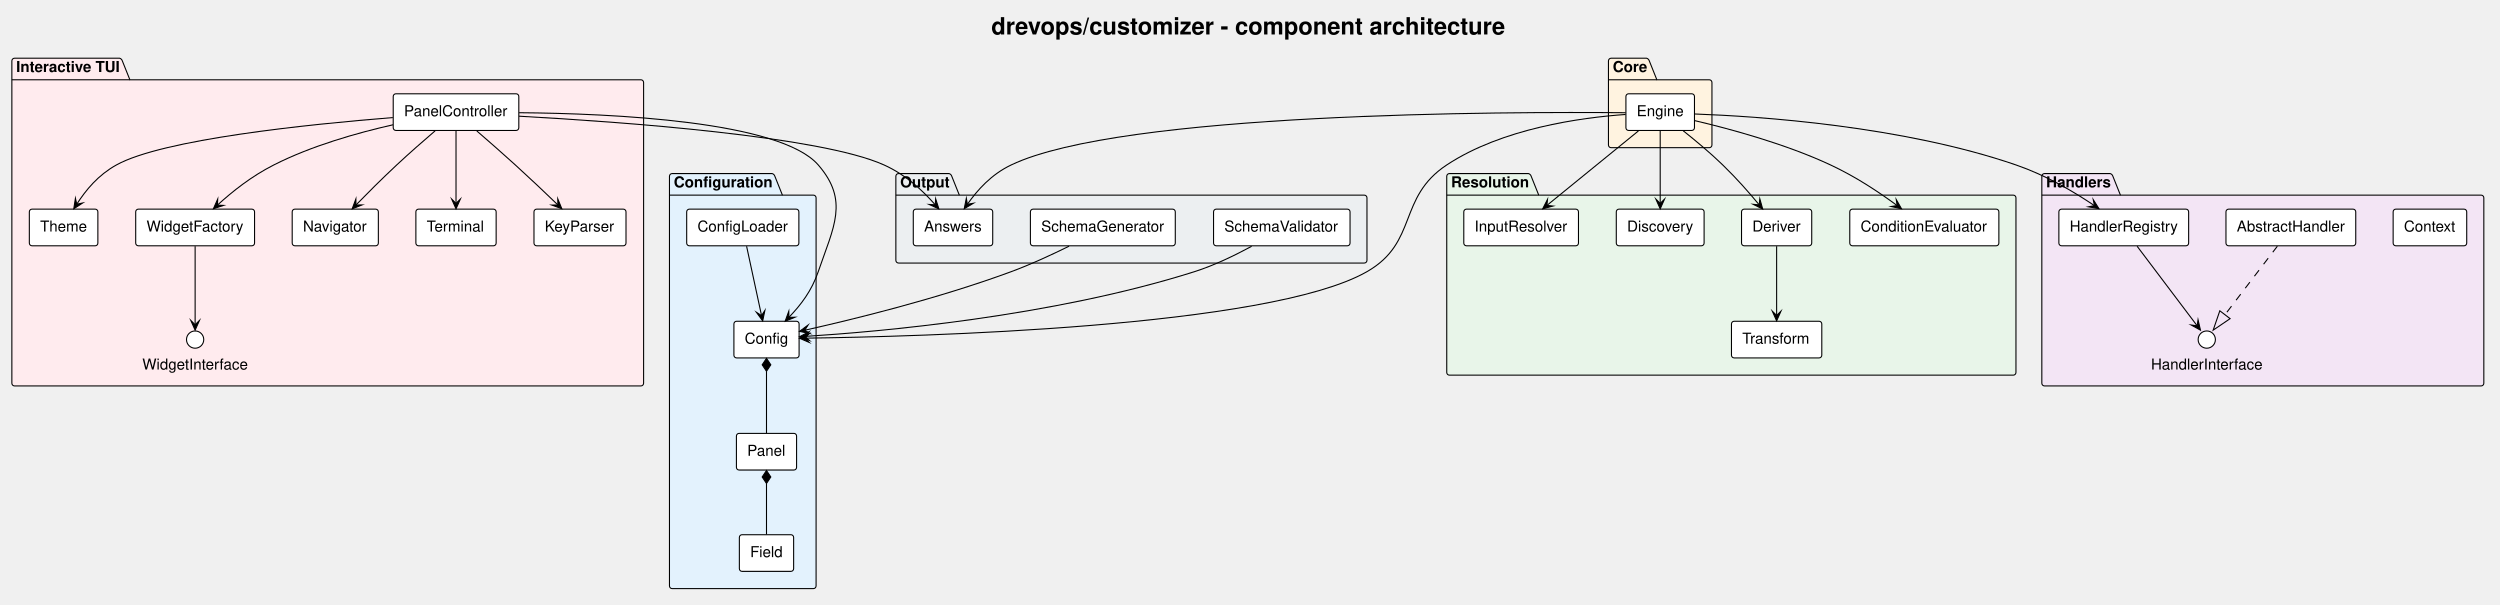
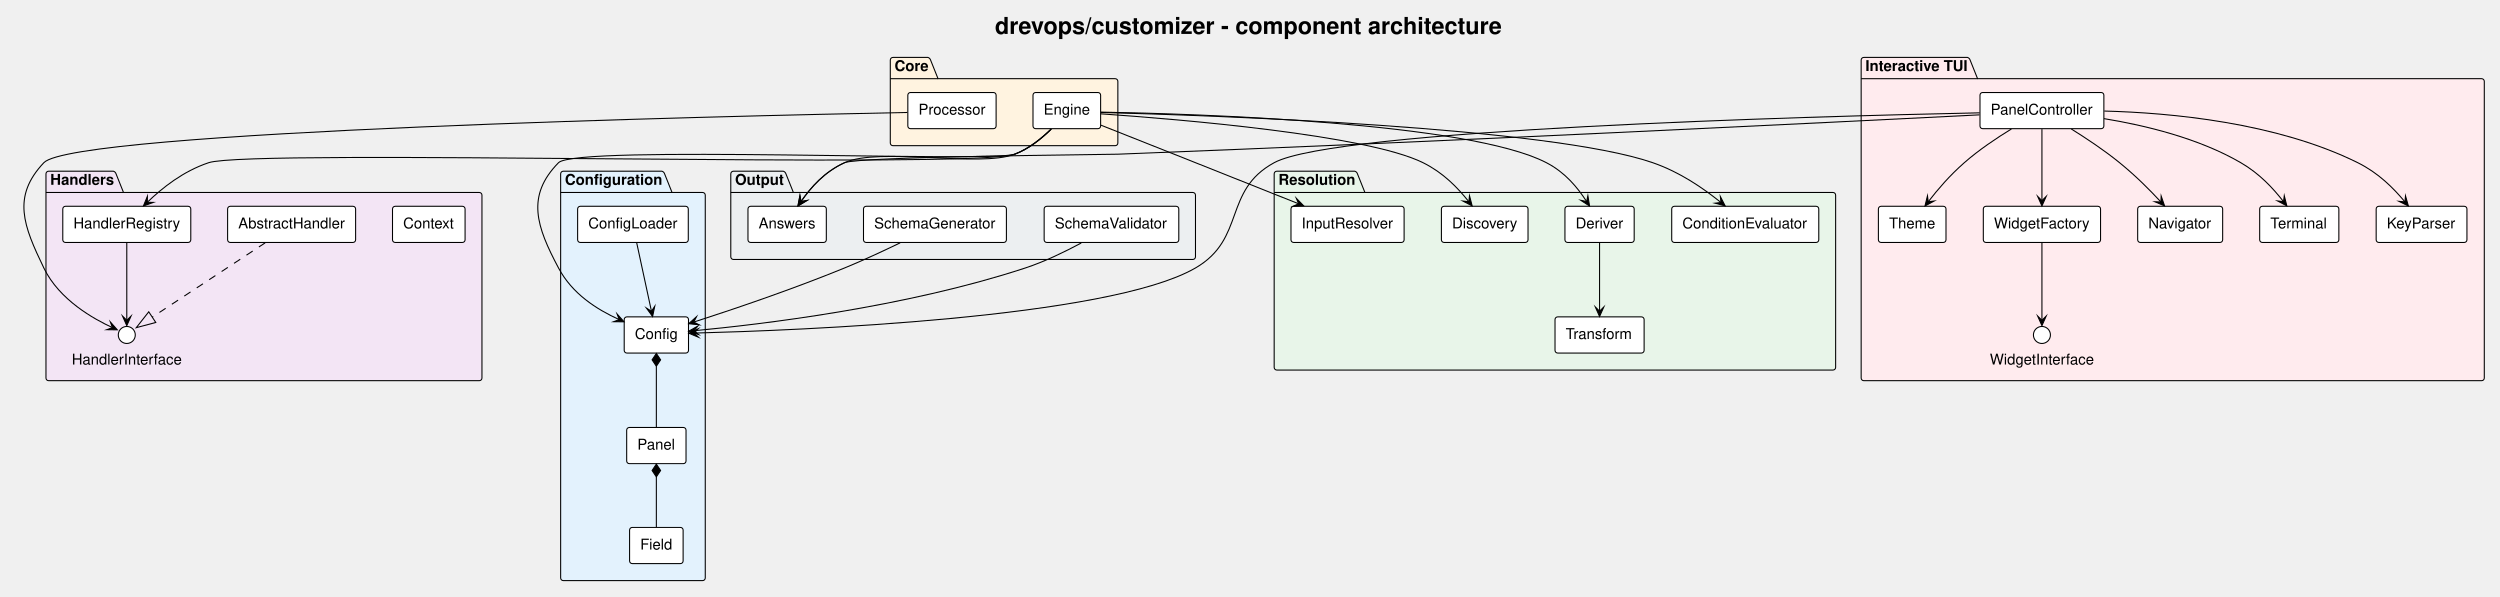
- <svg xmlns="http://www.w3.org/2000/svg" contentStyleType="text/css" data-diagram-type="DESCRIPTION" height="561px" preserveAspectRatio="none" style="width:2319px;height:561px;background:#FFFFFF;" version="1.1" viewBox="0 0 2319 561" width="2319px" zoomAndPan="magnify">
+ <svg xmlns="http://www.w3.org/2000/svg" contentStyleType="text/css" data-diagram-type="DESCRIPTION" height="561px" preserveAspectRatio="none" style="width:2351px;height:561px;background:#FFFFFF;" version="1.1" viewBox="0 0 2351 561" width="2351px" zoomAndPan="magnify">
  <defs />
  <g>
    <g class="title" data-source-line="9">
-       <text fill="#000000" font-family="Helvetica" font-size="22" font-weight="700" lengthAdjust="spacing" textLength="477.995" x="919.502" y="31.94">drevops/customizer - component architecture</text>
+       <text fill="#000000" font-family="Helvetica" font-size="22" font-weight="700" lengthAdjust="spacing" textLength="477.995" x="935.617" y="31.94">drevops/customizer - component architecture</text>
    </g>
    <g class="cluster" data-qualified-name="Configuration" data-source-line="11" id="ent0001">
-       <path d="M623.5,161 L716.259,161 A3.75,3.75 0 0 1 718.759,163.5 L725.759,181 L754.5,181 A2.5,2.5 0 0 1 757,183.5 L757,543.5 A2.5,2.5 0 0 1 754.5,546 L623.5,546 A2.5,2.5 0 0 1 621,543.5 L621,163.5 A2.5,2.5 0 0 1 623.5,161" fill="#E3F2FD" style="stroke:#000000;stroke-width:1;" />
-       <line style="stroke:#000000;stroke-width:1;" x1="621" x2="725.759" y1="181" y2="181" />
-       <text fill="#000000" font-family="Helvetica" font-size="14" font-weight="700" lengthAdjust="spacing" textLength="91.759" x="625" y="173.78">Configuration</text>
+       <path d="M529.73,161 L622.489,161 A3.75,3.75 0 0 1 624.989,163.5 L631.989,181 L660.73,181 A2.5,2.5 0 0 1 663.23,183.5 L663.23,543.5 A2.5,2.5 0 0 1 660.73,546 L529.73,546 A2.5,2.5 0 0 1 527.23,543.5 L527.23,163.5 A2.5,2.5 0 0 1 529.73,161" fill="#E3F2FD" style="stroke:#000000;stroke-width:1;" />
+       <line style="stroke:#000000;stroke-width:1;" x1="527.23" x2="631.989" y1="181" y2="181" />
+       <text fill="#000000" font-family="Helvetica" font-size="14" font-weight="700" lengthAdjust="spacing" textLength="91.759" x="531.23" y="173.78">Configuration</text>
    </g>
    <g class="cluster" data-qualified-name="Core" data-source-line="18" id="ent0006">
-       <path d="M1494.5,54 L1527.397,54 A3.75,3.75 0 0 1 1529.897,56.5 L1536.897,74 L1585.5,74 A2.5,2.5 0 0 1 1588,76.5 L1588,134.5 A2.5,2.5 0 0 1 1585.5,137 L1494.5,137 A2.5,2.5 0 0 1 1492,134.5 L1492,56.5 A2.5,2.5 0 0 1 1494.5,54" fill="#FFF3E0" style="stroke:#000000;stroke-width:1;" />
-       <line style="stroke:#000000;stroke-width:1;" x1="1492" x2="1536.897" y1="74" y2="74" />
-       <text fill="#000000" font-family="Helvetica" font-size="14" font-weight="700" lengthAdjust="spacing" textLength="31.896" x="1496" y="66.78">Core</text>
-     </g>
-     <g class="cluster" data-qualified-name="Resolution" data-source-line="22" id="ent0008">
-       <path d="M1344.5,161 L1417.831,161 A3.75,3.75 0 0 1 1420.331,163.5 L1427.331,181 L1867.5,181 A2.5,2.5 0 0 1 1870,183.5 L1870,345.5 A2.5,2.5 0 0 1 1867.5,348 L1344.5,348 A2.5,2.5 0 0 1 1342,345.5 L1342,163.5 A2.5,2.5 0 0 1 1344.5,161" fill="#E8F5E9" style="stroke:#000000;stroke-width:1;" />
-       <line style="stroke:#000000;stroke-width:1;" x1="1342" x2="1427.331" y1="181" y2="181" />
-       <text fill="#000000" font-family="Helvetica" font-size="14" font-weight="700" lengthAdjust="spacing" textLength="72.331" x="1346" y="173.78">Resolution</text>
-     </g>
-     <g class="cluster" data-qualified-name="Handlers" data-source-line="30" id="ent0014">
-       <path d="M1896.5,161 L1957.41,161 A3.75,3.75 0 0 1 1959.91,163.5 L1966.91,181 L2301.5,181 A2.5,2.5 0 0 1 2304,183.5 L2304,355.5 A2.5,2.5 0 0 1 2301.5,358 L1896.5,358 A2.5,2.5 0 0 1 1894,355.5 L1894,163.5 A2.5,2.5 0 0 1 1896.5,161" fill="#F3E5F5" style="stroke:#000000;stroke-width:1;" />
-       <line style="stroke:#000000;stroke-width:1;" x1="1894" x2="1966.91" y1="181" y2="181" />
-       <text fill="#000000" font-family="Helvetica" font-size="14" font-weight="700" lengthAdjust="spacing" textLength="59.91" x="1898" y="173.78">Handlers</text>
-     </g>
-     <g class="cluster" data-qualified-name="Output" data-source-line="37" id="ent0019">
-       <path d="M833.5,161 L880.369,161 A3.75,3.75 0 0 1 882.869,163.5 L889.869,181 L1265.5,181 A2.5,2.5 0 0 1 1268,183.5 L1268,241.5 A2.5,2.5 0 0 1 1265.5,244 L833.5,244 A2.5,2.5 0 0 1 831,241.5 L831,163.5 A2.5,2.5 0 0 1 833.5,161" fill="#ECEFF1" style="stroke:#000000;stroke-width:1;" />
-       <line style="stroke:#000000;stroke-width:1;" x1="831" x2="889.869" y1="181" y2="181" />
-       <text fill="#000000" font-family="Helvetica" font-size="14" font-weight="700" lengthAdjust="spacing" textLength="45.869" x="835" y="173.78">Output</text>
-     </g>
-     <g class="cluster" data-qualified-name="Interactive TUI" data-source-line="43" id="ent0023">
-       <path d="M13.5,54 L110.976,54 A3.75,3.75 0 0 1 113.476,56.5 L120.476,74 L594.5,74 A2.5,2.5 0 0 1 597,76.5 L597,355.5 A2.5,2.5 0 0 1 594.5,358 L13.5,358 A2.5,2.5 0 0 1 11,355.5 L11,56.5 A2.5,2.5 0 0 1 13.5,54" fill="#FFEBEE" style="stroke:#000000;stroke-width:1;" />
-       <line style="stroke:#000000;stroke-width:1;" x1="11" x2="120.476" y1="74" y2="74" />
-       <text fill="#000000" font-family="Helvetica" font-size="14" font-weight="700" lengthAdjust="spacing" textLength="96.476" x="15" y="66.78">Interactive TUI</text>
+       <path d="M839.73,54 L872.626,54 A3.75,3.75 0 0 1 875.126,56.5 L882.126,74 L1048.73,74 A2.5,2.5 0 0 1 1051.23,76.5 L1051.23,134.5 A2.5,2.5 0 0 1 1048.73,137 L839.73,137 A2.5,2.5 0 0 1 837.23,134.5 L837.23,56.5 A2.5,2.5 0 0 1 839.73,54" fill="#FFF3E0" style="stroke:#000000;stroke-width:1;" />
+       <line style="stroke:#000000;stroke-width:1;" x1="837.23" x2="882.126" y1="74" y2="74" />
+       <text fill="#000000" font-family="Helvetica" font-size="14" font-weight="700" lengthAdjust="spacing" textLength="31.896" x="841.23" y="66.78">Core</text>
+     </g>
+     <g class="cluster" data-qualified-name="Resolution" data-source-line="23" id="ent0009">
+       <path d="M1200.73,161 L1274.061,161 A3.75,3.75 0 0 1 1276.561,163.5 L1283.561,181 L1723.73,181 A2.5,2.5 0 0 1 1726.23,183.5 L1726.23,345.5 A2.5,2.5 0 0 1 1723.73,348 L1200.73,348 A2.5,2.5 0 0 1 1198.23,345.5 L1198.23,163.5 A2.5,2.5 0 0 1 1200.73,161" fill="#E8F5E9" style="stroke:#000000;stroke-width:1;" />
+       <line style="stroke:#000000;stroke-width:1;" x1="1198.23" x2="1283.561" y1="181" y2="181" />
+       <text fill="#000000" font-family="Helvetica" font-size="14" font-weight="700" lengthAdjust="spacing" textLength="72.331" x="1202.23" y="173.78">Resolution</text>
+     </g>
+     <g class="cluster" data-qualified-name="Handlers" data-source-line="31" id="ent0015">
+       <path d="M45.73,161 L106.64,161 A3.75,3.75 0 0 1 109.14,163.5 L116.14,181 L450.73,181 A2.5,2.5 0 0 1 453.23,183.5 L453.23,355.5 A2.5,2.5 0 0 1 450.73,358 L45.73,358 A2.5,2.5 0 0 1 43.23,355.5 L43.23,163.5 A2.5,2.5 0 0 1 45.73,161" fill="#F3E5F5" style="stroke:#000000;stroke-width:1;" />
+       <line style="stroke:#000000;stroke-width:1;" x1="43.23" x2="116.14" y1="181" y2="181" />
+       <text fill="#000000" font-family="Helvetica" font-size="14" font-weight="700" lengthAdjust="spacing" textLength="59.91" x="47.23" y="173.78">Handlers</text>
+     </g>
+     <g class="cluster" data-qualified-name="Output" data-source-line="38" id="ent0020">
+       <path d="M689.73,161 L736.599,161 A3.75,3.75 0 0 1 739.099,163.5 L746.099,181 L1121.73,181 A2.5,2.5 0 0 1 1124.23,183.5 L1124.23,241.5 A2.5,2.5 0 0 1 1121.73,244 L689.73,244 A2.5,2.5 0 0 1 687.23,241.5 L687.23,163.5 A2.5,2.5 0 0 1 689.73,161" fill="#ECEFF1" style="stroke:#000000;stroke-width:1;" />
+       <line style="stroke:#000000;stroke-width:1;" x1="687.23" x2="746.099" y1="181" y2="181" />
+       <text fill="#000000" font-family="Helvetica" font-size="14" font-weight="700" lengthAdjust="spacing" textLength="45.869" x="691.23" y="173.78">Output</text>
+     </g>
+     <g class="cluster" data-qualified-name="Interactive TUI" data-source-line="44" id="ent0024">
+       <path d="M1752.73,54 L1850.206,54 A3.75,3.75 0 0 1 1852.706,56.5 L1859.706,74 L2333.73,74 A2.5,2.5 0 0 1 2336.23,76.5 L2336.23,355.5 A2.5,2.5 0 0 1 2333.73,358 L1752.73,358 A2.5,2.5 0 0 1 1750.23,355.5 L1750.23,56.5 A2.5,2.5 0 0 1 1752.73,54" fill="#FFEBEE" style="stroke:#000000;stroke-width:1;" />
+       <line style="stroke:#000000;stroke-width:1;" x1="1750.23" x2="1859.706" y1="74" y2="74" />
+       <text fill="#000000" font-family="Helvetica" font-size="14" font-weight="700" lengthAdjust="spacing" textLength="96.476" x="1754.23" y="66.78">Interactive TUI</text>
    </g>
    <g class="entity" data-qualified-name="Configuration.ConfigLoader" data-source-line="12" id="ent0002">
-       <rect fill="#FFFFFF" height="34" rx="2.5" ry="2.5" style="stroke:#000000;stroke-width:1;" width="104.061" x="636.97" y="194" />
-       <text fill="#000000" font-family="Helvetica" font-size="14" lengthAdjust="spacing" textLength="84.061" x="646.97" y="214.78">ConfigLoader</text>
+       <rect fill="#FFFFFF" height="34" rx="2.5" ry="2.5" style="stroke:#000000;stroke-width:1;" width="104.061" x="543.2" y="194" />
+       <text fill="#000000" font-family="Helvetica" font-size="14" lengthAdjust="spacing" textLength="84.061" x="553.2" y="214.78">ConfigLoader</text>
    </g>
    <g class="entity" data-qualified-name="Configuration.Config" data-source-line="13" id="ent0003">
-       <rect fill="#FFFFFF" height="34" rx="2.5" ry="2.5" style="stroke:#000000;stroke-width:1;" width="60.469" x="680.77" y="298" />
-       <text fill="#000000" font-family="Helvetica" font-size="14" lengthAdjust="spacing" textLength="40.469" x="690.77" y="318.78">Config</text>
+       <rect fill="#FFFFFF" height="34" rx="2.5" ry="2.5" style="stroke:#000000;stroke-width:1;" width="60.469" x="587" y="298" />
+       <text fill="#000000" font-family="Helvetica" font-size="14" lengthAdjust="spacing" textLength="40.469" x="597" y="318.78">Config</text>
    </g>
    <g class="entity" data-qualified-name="Configuration.Panel" data-source-line="14" id="ent0004">
-       <rect fill="#FFFFFF" height="34" rx="2.5" ry="2.5" style="stroke:#000000;stroke-width:1;" width="55.807" x="683.1" y="402" />
-       <text fill="#000000" font-family="Helvetica" font-size="14" lengthAdjust="spacing" textLength="35.807" x="693.1" y="422.78">Panel</text>
+       <rect fill="#FFFFFF" height="34" rx="2.5" ry="2.5" style="stroke:#000000;stroke-width:1;" width="55.807" x="589.33" y="402" />
+       <text fill="#000000" font-family="Helvetica" font-size="14" lengthAdjust="spacing" textLength="35.807" x="599.33" y="422.78">Panel</text>
    </g>
    <g class="entity" data-qualified-name="Configuration.Field" data-source-line="15" id="ent0005">
-       <rect fill="#FFFFFF" height="34" rx="2.5" ry="2.5" style="stroke:#000000;stroke-width:1;" width="50.345" x="685.83" y="496" />
-       <text fill="#000000" font-family="Helvetica" font-size="14" lengthAdjust="spacing" textLength="30.345" x="695.83" y="516.78">Field</text>
+       <rect fill="#FFFFFF" height="34" rx="2.5" ry="2.5" style="stroke:#000000;stroke-width:1;" width="50.345" x="592.06" y="496" />
+       <text fill="#000000" font-family="Helvetica" font-size="14" lengthAdjust="spacing" textLength="30.345" x="602.06" y="516.78">Field</text>
    </g>
    <g class="entity" data-qualified-name="Core.Engine" data-source-line="19" id="ent0007">
-       <rect fill="#FFFFFF" height="34" rx="2.5" ry="2.5" style="stroke:#000000;stroke-width:1;" width="63.593" x="1508.2" y="87" />
-       <text fill="#000000" font-family="Helvetica" font-size="14" lengthAdjust="spacing" textLength="43.593" x="1518.2" y="107.78">Engine</text>
-     </g>
-     <g class="entity" data-qualified-name="Resolution.InputResolver" data-source-line="23" id="ent0009">
-       <rect fill="#FFFFFF" height="34" rx="2.5" ry="2.5" style="stroke:#000000;stroke-width:1;" width="106.379" x="1357.81" y="194" />
-       <text fill="#000000" font-family="Helvetica" font-size="14" lengthAdjust="spacing" textLength="86.379" x="1367.81" y="214.78">InputResolver</text>
-     </g>
-     <g class="entity" data-qualified-name="Resolution.Discovery" data-source-line="24" id="ent0010">
-       <rect fill="#FFFFFF" height="34" rx="2.5" ry="2.5" style="stroke:#000000;stroke-width:1;" width="81.455" x="1499.27" y="194" />
-       <text fill="#000000" font-family="Helvetica" font-size="14" lengthAdjust="spacing" textLength="61.455" x="1509.27" y="214.78">Discovery</text>
-     </g>
-     <g class="entity" data-qualified-name="Resolution.Deriver" data-source-line="25" id="ent0011">
-       <rect fill="#FFFFFF" height="34" rx="2.5" ry="2.5" style="stroke:#000000;stroke-width:1;" width="65.117" x="1615.44" y="194" />
-       <text fill="#000000" font-family="Helvetica" font-size="14" lengthAdjust="spacing" textLength="45.117" x="1625.44" y="214.78">Deriver</text>
-     </g>
-     <g class="entity" data-qualified-name="Resolution.Transform" data-source-line="26" id="ent0012">
-       <rect fill="#FFFFFF" height="34" rx="2.5" ry="2.5" style="stroke:#000000;stroke-width:1;" width="83.786" x="1606.11" y="298" />
-       <text fill="#000000" font-family="Helvetica" font-size="14" lengthAdjust="spacing" textLength="63.786" x="1616.11" y="318.78">Transform</text>
-     </g>
-     <g class="entity" data-qualified-name="Resolution.ConditionEvaluator" data-source-line="27" id="ent0013">
-       <rect fill="#FFFFFF" height="34" rx="2.5" ry="2.5" style="stroke:#000000;stroke-width:1;" width="138.296" x="1715.85" y="194" />
-       <text fill="#000000" font-family="Helvetica" font-size="14" lengthAdjust="spacing" textLength="118.296" x="1725.85" y="214.78">ConditionEvaluator</text>
-     </g>
-     <g class="entity" data-qualified-name="Handlers.HandlerRegistry" data-source-line="31" id="ent0015">
-       <rect fill="#FFFFFF" height="34" rx="2.5" ry="2.5" style="stroke:#000000;stroke-width:1;" width="120.372" x="1909.81" y="194" />
-       <text fill="#000000" font-family="Helvetica" font-size="14" lengthAdjust="spacing" textLength="100.372" x="1919.81" y="214.78">HandlerRegistry</text>
-     </g>
-     <g class="entity" data-qualified-name="Handlers.HandlerInterface" data-source-line="32" id="ent0016">
-       <ellipse cx="2047" cy="315" fill="#FFFFFF" rx="8" ry="8" style="stroke:#000000;stroke-width:1;" />
-       <text fill="#000000" font-family="Helvetica" font-size="14" lengthAdjust="spacing" textLength="103.503" x="1995.248" y="342.78">HandlerInterface</text>
-     </g>
-     <g class="entity" data-qualified-name="Handlers.AbstractHandler" data-source-line="33" id="ent0017">
-       <rect fill="#FFFFFF" height="34" rx="2.5" ry="2.5" style="stroke:#000000;stroke-width:1;" width="120.379" x="2064.81" y="194" />
-       <text fill="#000000" font-family="Helvetica" font-size="14" lengthAdjust="spacing" textLength="100.379" x="2074.81" y="214.78">AbstractHandler</text>
-     </g>
-     <g class="entity" data-qualified-name="Handlers.Context" data-source-line="34" id="ent0018">
-       <rect fill="#FFFFFF" height="34" rx="2.5" ry="2.5" style="stroke:#000000;stroke-width:1;" width="68.248" x="2219.88" y="194" />
-       <text fill="#000000" font-family="Helvetica" font-size="14" lengthAdjust="spacing" textLength="48.248" x="2229.88" y="214.78">Context</text>
-     </g>
-     <g class="entity" data-qualified-name="Output.Answers" data-source-line="38" id="ent0020">
-       <rect fill="#FFFFFF" height="34" rx="2.5" ry="2.5" style="stroke:#000000;stroke-width:1;" width="73.683" x="847.16" y="194" />
-       <text fill="#000000" font-family="Helvetica" font-size="14" lengthAdjust="spacing" textLength="53.683" x="857.16" y="214.78">Answers</text>
-     </g>
-     <g class="entity" data-qualified-name="Output.SchemaGenerator" data-source-line="39" id="ent0021">
-       <rect fill="#FFFFFF" height="34" rx="2.5" ry="2.5" style="stroke:#000000;stroke-width:1;" width="134.393" x="955.8" y="194" />
-       <text fill="#000000" font-family="Helvetica" font-size="14" lengthAdjust="spacing" textLength="114.393" x="965.8" y="214.78">SchemaGenerator</text>
-     </g>
-     <g class="entity" data-qualified-name="Output.SchemaValidator" data-source-line="40" id="ent0022">
-       <rect fill="#FFFFFF" height="34" rx="2.5" ry="2.5" style="stroke:#000000;stroke-width:1;" width="126.613" x="1125.69" y="194" />
-       <text fill="#000000" font-family="Helvetica" font-size="14" lengthAdjust="spacing" textLength="106.613" x="1135.69" y="214.78">SchemaValidator</text>
-     </g>
-     <g class="entity" data-qualified-name="Interactive TUI.PanelController" data-source-line="44" id="ent0024">
-       <rect fill="#FFFFFF" height="34" rx="2.5" ry="2.5" style="stroke:#000000;stroke-width:1;" width="116.496" x="364.75" y="87" />
-       <text fill="#000000" font-family="Helvetica" font-size="14" lengthAdjust="spacing" textLength="96.496" x="374.75" y="107.78">PanelController</text>
-     </g>
-     <g class="entity" data-qualified-name="Interactive TUI.Theme" data-source-line="45" id="ent0025">
-       <rect fill="#FFFFFF" height="34" rx="2.5" ry="2.5" style="stroke:#000000;stroke-width:1;" width="63.572" x="27.21" y="194" />
-       <text fill="#000000" font-family="Helvetica" font-size="14" lengthAdjust="spacing" textLength="43.572" x="37.21" y="214.78">Theme</text>
-     </g>
-     <g class="entity" data-qualified-name="Interactive TUI.WidgetFactory" data-source-line="46" id="ent0026">
-       <rect fill="#FFFFFF" height="34" rx="2.5" ry="2.5" style="stroke:#000000;stroke-width:1;" width="110.248" x="125.88" y="194" />
-       <text fill="#000000" font-family="Helvetica" font-size="14" lengthAdjust="spacing" textLength="90.248" x="135.88" y="214.78">WidgetFactory</text>
-     </g>
-     <g class="entity" data-qualified-name="Interactive TUI.WidgetInterface" data-source-line="47" id="ent0027">
-       <ellipse cx="181" cy="315" fill="#FFFFFF" rx="8" ry="8" style="stroke:#000000;stroke-width:1;" />
-       <text fill="#000000" font-family="Helvetica" font-size="14" lengthAdjust="spacing" textLength="98.048" x="131.976" y="342.78">WidgetInterface</text>
-     </g>
-     <g class="entity" data-qualified-name="Interactive TUI.Navigator" data-source-line="48" id="ent0028">
-       <rect fill="#FFFFFF" height="34" rx="2.5" ry="2.5" style="stroke:#000000;stroke-width:1;" width="79.917" x="271.04" y="194" />
-       <text fill="#000000" font-family="Helvetica" font-size="14" lengthAdjust="spacing" textLength="59.917" x="281.04" y="214.78">Navigator</text>
-     </g>
-     <g class="entity" data-qualified-name="Interactive TUI.Terminal" data-source-line="49" id="ent0029">
-       <rect fill="#FFFFFF" height="34" rx="2.5" ry="2.5" style="stroke:#000000;stroke-width:1;" width="74.455" x="385.77" y="194" />
-       <text fill="#000000" font-family="Helvetica" font-size="14" lengthAdjust="spacing" textLength="54.455" x="395.77" y="214.78">Terminal</text>
-     </g>
-     <g class="entity" data-qualified-name="Interactive TUI.KeyParser" data-source-line="50" id="ent0030">
-       <rect fill="#FFFFFF" height="34" rx="2.5" ry="2.5" style="stroke:#000000;stroke-width:1;" width="85.358" x="495.32" y="194" />
-       <text fill="#000000" font-family="Helvetica" font-size="14" lengthAdjust="spacing" textLength="65.358" x="505.32" y="214.78">KeyParser</text>
-     </g>
-     <g class="link" data-entity-1="ent0002" data-entity-2="ent0003" data-link-type="dependency" data-source-line="53" id="lnk31">
-       <path d="M692.53,228.39 C696.64,247.42 702.316,273.752 706.416,292.762" fill="none" id="ConfigLoader-to-Config" style="stroke:#000000;stroke-width:1;" />
-       <polygon fill="#000000" points="707.47,297.65,709.483,288.009,706.416,292.762,701.663,289.696,707.47,297.65" style="stroke:#000000;stroke-width:1;stroke-linejoin:miter;stroke-miterlimit:10;" />
-     </g>
-     <g class="link" data-entity-1="ent0003" data-entity-2="ent0004" data-link-type="composition" data-source-line="54" id="lnk32">
-       <path d="M711,344.39 C711,363.42 711,382.64 711,401.65" fill="none" id="Config-backto-Panel" style="stroke:#000000;stroke-width:1;" />
-       <polygon fill="#000000" points="711,332.39,707,338.39,711,344.39,715,338.39,711,332.39" style="stroke:#000000;stroke-width:1;stroke-linejoin:miter;stroke-miterlimit:10;" />
-     </g>
-     <g class="link" data-entity-1="ent0004" data-entity-2="ent0005" data-link-type="composition" data-source-line="55" id="lnk33">
-       <path d="M711,448.45 C711,465.19 711,479 711,495.69" fill="none" id="Panel-backto-Field" style="stroke:#000000;stroke-width:1;" />
-       <polygon fill="#000000" points="711,436.45,707,442.45,711,448.45,715,442.45,711,436.45" style="stroke:#000000;stroke-width:1;stroke-linejoin:miter;stroke-miterlimit:10;" />
-     </g>
-     <g class="link" data-entity-1="ent0007" data-entity-2="ent0003" data-link-type="dependency" data-source-line="57" id="lnk34">
-       <path d="M1507.88,106.18 C1466.38,109.11 1393.37,119.1 1342,153 C1296.15,183.26 1315.68,224.71 1268,252 C1177.01,304.08 849.51,312.345 746.58,313.685" fill="none" id="Engine-to-Config" style="stroke:#000000;stroke-width:1;" />
-       <polygon fill="#000000" points="741.58,313.75,750.631,317.632,746.58,313.685,750.527,309.633,741.58,313.75" style="stroke:#000000;stroke-width:1;stroke-linejoin:miter;stroke-miterlimit:10;" />
-     </g>
-     <g class="link" data-entity-1="ent0007" data-entity-2="ent0009" data-link-type="dependency" data-source-line="58" id="lnk35">
-       <path d="M1519.84,121.41 C1495.61,141.13 1459.068,170.874 1434.888,190.554" fill="none" id="Engine-to-InputResolver" style="stroke:#000000;stroke-width:1;" />
-       <polygon fill="#000000" points="1431.01,193.71,1440.515,191.131,1434.888,190.554,1435.465,184.927,1431.01,193.71" style="stroke:#000000;stroke-width:1;stroke-linejoin:miter;stroke-miterlimit:10;" />
+       <rect fill="#FFFFFF" height="34" rx="2.5" ry="2.5" style="stroke:#000000;stroke-width:1;" width="63.593" x="971.43" y="87" />
+       <text fill="#000000" font-family="Helvetica" font-size="14" lengthAdjust="spacing" textLength="43.593" x="981.43" y="107.78">Engine</text>
+     </g>
+     <g class="entity" data-qualified-name="Core.Processor" data-source-line="20" id="ent0008">
+       <rect fill="#FFFFFF" height="34" rx="2.5" ry="2.5" style="stroke:#000000;stroke-width:1;" width="83.02" x="853.72" y="87" />
+       <text fill="#000000" font-family="Helvetica" font-size="14" lengthAdjust="spacing" textLength="63.02" x="863.72" y="107.78">Processor</text>
+     </g>
+     <g class="entity" data-qualified-name="Resolution.InputResolver" data-source-line="24" id="ent0010">
+       <rect fill="#FFFFFF" height="34" rx="2.5" ry="2.5" style="stroke:#000000;stroke-width:1;" width="106.379" x="1214.04" y="194" />
+       <text fill="#000000" font-family="Helvetica" font-size="14" lengthAdjust="spacing" textLength="86.379" x="1224.04" y="214.78">InputResolver</text>
+     </g>
+     <g class="entity" data-qualified-name="Resolution.Discovery" data-source-line="25" id="ent0011">
+       <rect fill="#FFFFFF" height="34" rx="2.5" ry="2.5" style="stroke:#000000;stroke-width:1;" width="81.455" x="1355.5" y="194" />
+       <text fill="#000000" font-family="Helvetica" font-size="14" lengthAdjust="spacing" textLength="61.455" x="1365.5" y="214.78">Discovery</text>
+     </g>
+     <g class="entity" data-qualified-name="Resolution.Deriver" data-source-line="26" id="ent0012">
+       <rect fill="#FFFFFF" height="34" rx="2.5" ry="2.5" style="stroke:#000000;stroke-width:1;" width="65.117" x="1471.67" y="194" />
+       <text fill="#000000" font-family="Helvetica" font-size="14" lengthAdjust="spacing" textLength="45.117" x="1481.67" y="214.78">Deriver</text>
+     </g>
+     <g class="entity" data-qualified-name="Resolution.Transform" data-source-line="27" id="ent0013">
+       <rect fill="#FFFFFF" height="34" rx="2.5" ry="2.5" style="stroke:#000000;stroke-width:1;" width="83.786" x="1462.34" y="298" />
+       <text fill="#000000" font-family="Helvetica" font-size="14" lengthAdjust="spacing" textLength="63.786" x="1472.34" y="318.78">Transform</text>
+     </g>
+     <g class="entity" data-qualified-name="Resolution.ConditionEvaluator" data-source-line="28" id="ent0014">
+       <rect fill="#FFFFFF" height="34" rx="2.5" ry="2.5" style="stroke:#000000;stroke-width:1;" width="138.296" x="1572.08" y="194" />
+       <text fill="#000000" font-family="Helvetica" font-size="14" lengthAdjust="spacing" textLength="118.296" x="1582.08" y="214.78">ConditionEvaluator</text>
+     </g>
+     <g class="entity" data-qualified-name="Handlers.HandlerRegistry" data-source-line="32" id="ent0016">
+       <rect fill="#FFFFFF" height="34" rx="2.5" ry="2.5" style="stroke:#000000;stroke-width:1;" width="120.372" x="59.04" y="194" />
+       <text fill="#000000" font-family="Helvetica" font-size="14" lengthAdjust="spacing" textLength="100.372" x="69.04" y="214.78">HandlerRegistry</text>
+     </g>
+     <g class="entity" data-qualified-name="Handlers.HandlerInterface" data-source-line="33" id="ent0017">
+       <ellipse cx="119.23" cy="315" fill="#FFFFFF" rx="8" ry="8" style="stroke:#000000;stroke-width:1;" />
+       <text fill="#000000" font-family="Helvetica" font-size="14" lengthAdjust="spacing" textLength="103.503" x="67.478" y="342.78">HandlerInterface</text>
+     </g>
+     <g class="entity" data-qualified-name="Handlers.AbstractHandler" data-source-line="34" id="ent0018">
+       <rect fill="#FFFFFF" height="34" rx="2.5" ry="2.5" style="stroke:#000000;stroke-width:1;" width="120.379" x="214.04" y="194" />
+       <text fill="#000000" font-family="Helvetica" font-size="14" lengthAdjust="spacing" textLength="100.379" x="224.04" y="214.78">AbstractHandler</text>
+     </g>
+     <g class="entity" data-qualified-name="Handlers.Context" data-source-line="35" id="ent0019">
+       <rect fill="#FFFFFF" height="34" rx="2.5" ry="2.5" style="stroke:#000000;stroke-width:1;" width="68.248" x="369.11" y="194" />
+       <text fill="#000000" font-family="Helvetica" font-size="14" lengthAdjust="spacing" textLength="48.248" x="379.11" y="214.78">Context</text>
+     </g>
+     <g class="entity" data-qualified-name="Output.Answers" data-source-line="39" id="ent0021">
+       <rect fill="#FFFFFF" height="34" rx="2.5" ry="2.5" style="stroke:#000000;stroke-width:1;" width="73.683" x="703.39" y="194" />
+       <text fill="#000000" font-family="Helvetica" font-size="14" lengthAdjust="spacing" textLength="53.683" x="713.39" y="214.78">Answers</text>
+     </g>
+     <g class="entity" data-qualified-name="Output.SchemaGenerator" data-source-line="40" id="ent0022">
+       <rect fill="#FFFFFF" height="34" rx="2.5" ry="2.5" style="stroke:#000000;stroke-width:1;" width="134.393" x="812.03" y="194" />
+       <text fill="#000000" font-family="Helvetica" font-size="14" lengthAdjust="spacing" textLength="114.393" x="822.03" y="214.78">SchemaGenerator</text>
+     </g>
+     <g class="entity" data-qualified-name="Output.SchemaValidator" data-source-line="41" id="ent0023">
+       <rect fill="#FFFFFF" height="34" rx="2.5" ry="2.5" style="stroke:#000000;stroke-width:1;" width="126.613" x="981.92" y="194" />
+       <text fill="#000000" font-family="Helvetica" font-size="14" lengthAdjust="spacing" textLength="106.613" x="991.92" y="214.78">SchemaValidator</text>
+     </g>
+     <g class="entity" data-qualified-name="Interactive TUI.PanelController" data-source-line="45" id="ent0025">
+       <rect fill="#FFFFFF" height="34" rx="2.5" ry="2.5" style="stroke:#000000;stroke-width:1;" width="116.496" x="1861.98" y="87" />
+       <text fill="#000000" font-family="Helvetica" font-size="14" lengthAdjust="spacing" textLength="96.496" x="1871.98" y="107.78">PanelController</text>
+     </g>
+     <g class="entity" data-qualified-name="Interactive TUI.Theme" data-source-line="46" id="ent0026">
+       <rect fill="#FFFFFF" height="34" rx="2.5" ry="2.5" style="stroke:#000000;stroke-width:1;" width="63.572" x="1766.44" y="194" />
+       <text fill="#000000" font-family="Helvetica" font-size="14" lengthAdjust="spacing" textLength="43.572" x="1776.44" y="214.78">Theme</text>
+     </g>
+     <g class="entity" data-qualified-name="Interactive TUI.WidgetFactory" data-source-line="47" id="ent0027">
+       <rect fill="#FFFFFF" height="34" rx="2.5" ry="2.5" style="stroke:#000000;stroke-width:1;" width="110.248" x="1865.11" y="194" />
+       <text fill="#000000" font-family="Helvetica" font-size="14" lengthAdjust="spacing" textLength="90.248" x="1875.11" y="214.78">WidgetFactory</text>
+     </g>
+     <g class="entity" data-qualified-name="Interactive TUI.WidgetInterface" data-source-line="48" id="ent0028">
+       <ellipse cx="1920.23" cy="315" fill="#FFFFFF" rx="8" ry="8" style="stroke:#000000;stroke-width:1;" />
+       <text fill="#000000" font-family="Helvetica" font-size="14" lengthAdjust="spacing" textLength="98.048" x="1871.206" y="342.78">WidgetInterface</text>
+     </g>
+     <g class="entity" data-qualified-name="Interactive TUI.Navigator" data-source-line="49" id="ent0029">
+       <rect fill="#FFFFFF" height="34" rx="2.5" ry="2.5" style="stroke:#000000;stroke-width:1;" width="79.917" x="2010.27" y="194" />
+       <text fill="#000000" font-family="Helvetica" font-size="14" lengthAdjust="spacing" textLength="59.917" x="2020.27" y="214.78">Navigator</text>
+     </g>
+     <g class="entity" data-qualified-name="Interactive TUI.Terminal" data-source-line="50" id="ent0030">
+       <rect fill="#FFFFFF" height="34" rx="2.5" ry="2.5" style="stroke:#000000;stroke-width:1;" width="74.455" x="2125" y="194" />
+       <text fill="#000000" font-family="Helvetica" font-size="14" lengthAdjust="spacing" textLength="54.455" x="2135" y="214.78">Terminal</text>
+     </g>
+     <g class="entity" data-qualified-name="Interactive TUI.KeyParser" data-source-line="51" id="ent0031">
+       <rect fill="#FFFFFF" height="34" rx="2.5" ry="2.5" style="stroke:#000000;stroke-width:1;" width="85.358" x="2234.55" y="194" />
+       <text fill="#000000" font-family="Helvetica" font-size="14" lengthAdjust="spacing" textLength="65.358" x="2244.55" y="214.78">KeyParser</text>
+     </g>
+     <g class="link" data-entity-1="ent0002" data-entity-2="ent0003" data-link-type="dependency" data-source-line="54" id="lnk32">
+       <path d="M598.76,228.39 C602.87,247.42 608.546,273.752 612.646,292.762" fill="none" id="ConfigLoader-to-Config" style="stroke:#000000;stroke-width:1;" />
+       <polygon fill="#000000" points="613.7,297.65,615.713,288.009,612.646,292.762,607.893,289.696,613.7,297.65" style="stroke:#000000;stroke-width:1;stroke-linejoin:miter;stroke-miterlimit:10;" />
+     </g>
+     <g class="link" data-entity-1="ent0003" data-entity-2="ent0004" data-link-type="composition" data-source-line="55" id="lnk33">
+       <path d="M617.23,344.39 C617.23,363.42 617.23,382.64 617.23,401.65" fill="none" id="Config-backto-Panel" style="stroke:#000000;stroke-width:1;" />
+       <polygon fill="#000000" points="617.23,332.39,613.23,338.39,617.23,344.39,621.23,338.39,617.23,332.39" style="stroke:#000000;stroke-width:1;stroke-linejoin:miter;stroke-miterlimit:10;" />
+     </g>
+     <g class="link" data-entity-1="ent0004" data-entity-2="ent0005" data-link-type="composition" data-source-line="56" id="lnk34">
+       <path d="M617.23,448.45 C617.23,465.19 617.23,479 617.23,495.69" fill="none" id="Panel-backto-Field" style="stroke:#000000;stroke-width:1;" />
+       <polygon fill="#000000" points="617.23,436.45,613.23,442.45,617.23,448.45,621.23,442.45,617.23,436.45" style="stroke:#000000;stroke-width:1;stroke-linejoin:miter;stroke-miterlimit:10;" />
+     </g>
+     <g class="link" data-entity-1="ent0007" data-entity-2="ent0003" data-link-type="dependency" data-source-line="58" id="lnk35">
+       <path d="M988.63,121.37 C979.68,130.16 967.43,140.16 954.23,145 C931.85,153.21 541.93,135.99 525.23,153 C494.41,184.4 504.57,213.15 525.23,252 C538.17,276.32 560.813,290.729 582.293,300.559" fill="none" id="Engine-to-Config" style="stroke:#000000;stroke-width:1;" />
+       <polygon fill="#000000" points="586.84,302.64,580.321,295.258,582.293,300.559,576.992,302.532,586.84,302.64" style="stroke:#000000;stroke-width:1;stroke-linejoin:miter;stroke-miterlimit:10;" />
    </g>
    <g class="link" data-entity-1="ent0007" data-entity-2="ent0010" data-link-type="dependency" data-source-line="59" id="lnk36">
-       <path d="M1540,121.41 C1540,141.13 1540,169.03 1540,188.71" fill="none" id="Engine-to-Discovery" style="stroke:#000000;stroke-width:1;" />
-       <polygon fill="#000000" points="1540,193.71,1544,184.71,1540,188.71,1536,184.71,1540,193.71" style="stroke:#000000;stroke-width:1;stroke-linejoin:miter;stroke-miterlimit:10;" />
+       <path d="M1035.34,117.72 C1059.72,127.39 1094.1,141.02 1124.23,153 C1158.5,166.63 1192.736,180.278 1221.296,191.668" fill="none" id="Engine-to-InputResolver" style="stroke:#000000;stroke-width:1;" />
+       <polygon fill="#000000" points="1225.94,193.52,1219.062,186.471,1221.296,191.668,1216.099,193.901,1225.94,193.52" style="stroke:#000000;stroke-width:1;stroke-linejoin:miter;stroke-miterlimit:10;" />
    </g>
    <g class="link" data-entity-1="ent0007" data-entity-2="ent0011" data-link-type="dependency" data-source-line="60" id="lnk37">
-       <path d="M1561.36,121.33 C1572.63,130.28 1586.47,141.8 1598,153 C1611.41,166.03 1622.132,178.288 1631.872,190.058" fill="none" id="Engine-to-Deriver" style="stroke:#000000;stroke-width:1;" />
-       <polygon fill="#000000" points="1635.06,193.91,1632.404,184.426,1631.872,190.058,1626.241,189.526,1635.06,193.91" style="stroke:#000000;stroke-width:1;stroke-linejoin:miter;stroke-miterlimit:10;" />
-     </g>
-     <g class="link" data-entity-1="ent0011" data-entity-2="ent0012" data-link-type="dependency" data-source-line="61" id="lnk38">
-       <path d="M1648,228.39 C1648,247.42 1648,273.64 1648,292.65" fill="none" id="Deriver-to-Transform" style="stroke:#000000;stroke-width:1;" />
-       <polygon fill="#000000" points="1648,297.65,1652,288.65,1648,292.65,1644,288.65,1648,297.65" style="stroke:#000000;stroke-width:1;stroke-linejoin:miter;stroke-miterlimit:10;" />
-     </g>
-     <g class="link" data-entity-1="ent0007" data-entity-2="ent0013" data-link-type="dependency" data-source-line="62" id="lnk39">
-       <path d="M1572.16,111.92 C1604.8,119.59 1656.32,133.51 1698,153 C1721.88,164.17 1742.792,178.177 1759.812,190.697" fill="none" id="Engine-to-ConditionEvaluator" style="stroke:#000000;stroke-width:1;" />
-       <polygon fill="#000000" points="1763.84,193.66,1758.96,185.105,1759.812,190.697,1754.22,191.549,1763.84,193.66" style="stroke:#000000;stroke-width:1;stroke-linejoin:miter;stroke-miterlimit:10;" />
-     </g>
-     <g class="link" data-entity-1="ent0007" data-entity-2="ent0015" data-link-type="dependency" data-source-line="63" id="lnk40">
-       <path d="M1571.85,105.72 C1631.82,107.92 1764.89,116.85 1870,153 C1898.16,162.68 1923.26,177.611 1942.8,190.741" fill="none" id="Engine-to-HandlerRegistry" style="stroke:#000000;stroke-width:1;" />
-       <polygon fill="#000000" points="1946.95,193.53,1941.711,185.19,1942.8,190.741,1937.249,191.831,1946.95,193.53" style="stroke:#000000;stroke-width:1;stroke-linejoin:miter;stroke-miterlimit:10;" />
-     </g>
-     <g class="link" data-entity-1="ent0015" data-entity-2="ent0016" data-link-type="dependency" data-source-line="64" id="lnk41">
-       <path d="M1982.37,228.39 C1999.21,250.69 2025.647,285.72 2038.127,302.25" fill="none" id="HandlerRegistry-to-HandlerInterface" style="stroke:#000000;stroke-width:1;" />
-       <polygon fill="#000000" points="2041.14,306.24,2038.909,296.647,2038.127,302.25,2032.525,301.467,2041.14,306.24" style="stroke:#000000;stroke-width:1;stroke-linejoin:miter;stroke-miterlimit:10;" />
-     </g>
-     <g class="link" data-entity-1="ent0017" data-entity-2="ent0016" data-link-type="extension" data-source-line="65" id="lnk42">
-       <path d="M2112.47,228.39 C2095.41,250.69 2076.519,275.416 2063.869,291.945" fill="none" id="AbstractHandler-to-HandlerInterface" style="stroke:#000000;stroke-width:1;stroke-dasharray:7,7;" />
-       <polygon fill="none" points="2052.93,306.24,2068.634,295.592,2059.104,288.299,2052.93,306.24" style="stroke:#000000;stroke-width:1;stroke-linejoin:miter;stroke-miterlimit:10;" />
-     </g>
-     <g class="link" data-entity-1="ent0007" data-entity-2="ent0020" data-link-type="dependency" data-source-line="66" id="lnk43">
-       <path d="M1507.98,104.57 C1398.5,103.56 1040.16,104.16 938,153 C919.43,161.88 906.872,176.031 897.322,189.501" fill="none" id="Engine-to-Answers" style="stroke:#000000;stroke-width:1;" />
-       <polygon fill="#000000" points="894.43,193.58,902.898,188.552,897.322,189.501,896.372,183.924,894.43,193.58" style="stroke:#000000;stroke-width:1;stroke-linejoin:miter;stroke-miterlimit:10;" />
-     </g>
-     <g class="link" data-entity-1="ent0021" data-entity-2="ent0003" data-link-type="dependency" data-source-line="68" id="lnk44">
-       <path d="M991.67,228.34 C975.86,236.17 956.21,245.29 938,252 C869.39,277.3 790.619,296.437 746.509,306.317" fill="none" id="SchemaGenerator-to-Config" style="stroke:#000000;stroke-width:1;" />
-       <polygon fill="#000000" points="741.63,307.41,751.287,309.346,746.509,306.317,749.538,301.54,741.63,307.41" style="stroke:#000000;stroke-width:1;stroke-linejoin:miter;stroke-miterlimit:10;" />
-     </g>
-     <g class="link" data-entity-1="ent0022" data-entity-2="ent0003" data-link-type="dependency" data-source-line="69" id="lnk45">
-       <path d="M1161.02,228.45 C1145.81,236.71 1126.39,246.17 1108,252 C975.66,293.93 814.17,307.816 746.59,312.066" fill="none" id="SchemaValidator-to-Config" style="stroke:#000000;stroke-width:1;" />
-       <polygon fill="#000000" points="741.6,312.38,750.833,315.807,746.59,312.066,750.331,307.823,741.6,312.38" style="stroke:#000000;stroke-width:1;stroke-linejoin:miter;stroke-miterlimit:10;" />
-     </g>
-     <g class="link" data-entity-1="ent0024" data-entity-2="ent0003" data-link-type="dependency" data-source-line="71" id="lnk46">
-       <path d="M481.47,104.55 C568.01,105.28 723.77,112.38 759,153 C787.83,186.24 773.23,210.37 759,252 C752.92,269.78 742.918,282.798 731.788,294.358" fill="none" id="PanelController-to-Config" style="stroke:#000000;stroke-width:1;" />
-       <polygon fill="#000000" points="728.32,297.96,737.444,294.251,731.788,294.358,731.681,288.702,728.32,297.96" style="stroke:#000000;stroke-width:1;stroke-linejoin:miter;stroke-miterlimit:10;" />
-     </g>
-     <g class="link" data-entity-1="ent0024" data-entity-2="ent0025" data-link-type="dependency" data-source-line="72" id="lnk47">
-       <path d="M364.42,109.06 C285.77,115.33 150.94,129.21 108,153 C90.88,162.49 79.718,176.233 71.158,189.453" fill="none" id="PanelController-to-Theme" style="stroke:#000000;stroke-width:1;" />
-       <polygon fill="#000000" points="68.44,193.65,76.689,188.269,71.158,189.453,69.974,183.921,68.44,193.65" style="stroke:#000000;stroke-width:1;stroke-linejoin:miter;stroke-miterlimit:10;" />
-     </g>
-     <g class="link" data-entity-1="ent0024" data-entity-2="ent0026" data-link-type="dependency" data-source-line="73" id="lnk48">
-       <path d="M364.61,115.74 C331.06,123.32 288.81,135.32 254,153 C232.92,163.7 215.683,177.55 201.673,190.261" fill="none" id="PanelController-to-WidgetFactory" style="stroke:#000000;stroke-width:1;" />
-       <polygon fill="#000000" points="197.97,193.62,207.323,190.535,201.673,190.261,201.948,184.61,197.97,193.62" style="stroke:#000000;stroke-width:1;stroke-linejoin:miter;stroke-miterlimit:10;" />
-     </g>
-     <g class="link" data-entity-1="ent0026" data-entity-2="ent0027" data-link-type="dependency" data-source-line="74" id="lnk49">
-       <path d="M181,228.39 C181,250.69 181,284.71 181,301.24" fill="none" id="WidgetFactory-to-WidgetInterface" style="stroke:#000000;stroke-width:1;" />
-       <polygon fill="#000000" points="181,306.24,185,297.24,181,301.24,177,297.24,181,306.24" style="stroke:#000000;stroke-width:1;stroke-linejoin:miter;stroke-miterlimit:10;" />
-     </g>
-     <g class="link" data-entity-1="ent0024" data-entity-2="ent0028" data-link-type="dependency" data-source-line="75" id="lnk50">
-       <path d="M403.63,121.35 C392.96,130.49 379.58,142.18 368,153 C353.68,166.38 341.472,178.591 330.182,190.161" fill="none" id="PanelController-to-Navigator" style="stroke:#000000;stroke-width:1;" />
-       <polygon fill="#000000" points="326.69,193.74,335.838,190.092,330.182,190.161,330.113,184.505,326.69,193.74" style="stroke:#000000;stroke-width:1;stroke-linejoin:miter;stroke-miterlimit:10;" />
-     </g>
-     <g class="link" data-entity-1="ent0024" data-entity-2="ent0029" data-link-type="dependency" data-source-line="76" id="lnk51">
-       <path d="M423,121.41 C423,141.13 423,169.03 423,188.71" fill="none" id="PanelController-to-Terminal" style="stroke:#000000;stroke-width:1;" />
-       <polygon fill="#000000" points="423,193.71,427,184.71,423,188.71,419,184.71,423,193.71" style="stroke:#000000;stroke-width:1;stroke-linejoin:miter;stroke-miterlimit:10;" />
-     </g>
-     <g class="link" data-entity-1="ent0024" data-entity-2="ent0030" data-link-type="dependency" data-source-line="77" id="lnk52">
-       <path d="M442.27,121.46 C452.9,130.64 466.29,142.33 478,153 C492.77,166.45 505.59,178.63 517.51,190.12" fill="none" id="PanelController-to-KeyParser" style="stroke:#000000;stroke-width:1;" />
-       <polygon fill="#000000" points="521.11,193.59,517.406,184.464,517.51,190.12,511.854,190.224,521.11,193.59" style="stroke:#000000;stroke-width:1;stroke-linejoin:miter;stroke-miterlimit:10;" />
-     </g>
-     <g class="link" data-entity-1="ent0024" data-entity-2="ent0020" data-link-type="dependency" data-source-line="78" id="lnk53">
-       <path d="M481.46,107.78 C576.77,113.03 760.91,126.33 820,153 C840.48,162.24 855.759,176.664 867.559,190.014" fill="none" id="PanelController-to-Answers" style="stroke:#000000;stroke-width:1;" />
-       <polygon fill="#000000" points="870.87,193.76,867.907,184.368,867.559,190.014,861.913,189.666,870.87,193.76" style="stroke:#000000;stroke-width:1;stroke-linejoin:miter;stroke-miterlimit:10;" />
+       <path d="M1035.37,107.05 C1108.53,112.12 1285.24,126.78 1338.23,153 C1357.21,162.39 1370.749,176.436 1381.289,189.696" fill="none" id="Engine-to-Discovery" style="stroke:#000000;stroke-width:1;" />
+       <polygon fill="#000000" points="1384.4,193.61,1381.931,184.076,1381.289,189.696,1375.668,189.054,1384.4,193.61" style="stroke:#000000;stroke-width:1;stroke-linejoin:miter;stroke-miterlimit:10;" />
+     </g>
+     <g class="link" data-entity-1="ent0007" data-entity-2="ent0012" data-link-type="dependency" data-source-line="61" id="lnk38">
+       <path d="M1035.22,105.42 C1125.59,107.06 1381.01,115.03 1454.23,153 C1471.88,162.15 1483.374,176.148 1492.074,189.528" fill="none" id="Engine-to-Deriver" style="stroke:#000000;stroke-width:1;" />
+       <polygon fill="#000000" points="1494.8,193.72,1493.247,183.994,1492.074,189.528,1486.541,188.355,1494.8,193.72" style="stroke:#000000;stroke-width:1;stroke-linejoin:miter;stroke-miterlimit:10;" />
+     </g>
+     <g class="link" data-entity-1="ent0012" data-entity-2="ent0013" data-link-type="dependency" data-source-line="62" id="lnk39">
+       <path d="M1504.23,228.39 C1504.23,247.42 1504.23,273.64 1504.23,292.65" fill="none" id="Deriver-to-Transform" style="stroke:#000000;stroke-width:1;" />
+       <polygon fill="#000000" points="1504.23,297.65,1508.23,288.65,1504.23,292.65,1500.23,288.65,1504.23,297.65" style="stroke:#000000;stroke-width:1;stroke-linejoin:miter;stroke-miterlimit:10;" />
+     </g>
+     <g class="link" data-entity-1="ent0007" data-entity-2="ent0014" data-link-type="dependency" data-source-line="63" id="lnk40">
+       <path d="M1035.38,105.75 C1138.09,108.45 1457.26,119.41 1554.23,153 C1579.99,161.92 1601.736,177.014 1618.436,190.464" fill="none" id="Engine-to-ConditionEvaluator" style="stroke:#000000;stroke-width:1;" />
+       <polygon fill="#000000" points="1622.33,193.6,1617.83,184.839,1618.436,190.464,1612.812,191.07,1622.33,193.6" style="stroke:#000000;stroke-width:1;stroke-linejoin:miter;stroke-miterlimit:10;" />
+     </g>
+     <g class="link" data-entity-1="ent0007" data-entity-2="ent0016" data-link-type="dependency" data-source-line="64" id="lnk41">
+       <path d="M988.64,121.41 C979.7,130.21 967.45,140.21 954.23,145 C914.64,159.35 236.15,139.6 196.23,153 C172.11,161.1 152.923,176.424 138.494,190.224" fill="none" id="Engine-to-HandlerRegistry" style="stroke:#000000;stroke-width:1;" />
+       <polygon fill="#000000" points="134.88,193.68,144.149,190.35,138.494,190.224,138.62,184.569,134.88,193.68" style="stroke:#000000;stroke-width:1;stroke-linejoin:miter;stroke-miterlimit:10;" />
+     </g>
+     <g class="link" data-entity-1="ent0016" data-entity-2="ent0017" data-link-type="dependency" data-source-line="65" id="lnk42">
+       <path d="M119.23,228.39 C119.23,250.69 119.23,284.71 119.23,301.24" fill="none" id="HandlerRegistry-to-HandlerInterface" style="stroke:#000000;stroke-width:1;" />
+       <polygon fill="#000000" points="119.23,306.24,123.23,297.24,119.23,301.24,115.23,297.24,119.23,306.24" style="stroke:#000000;stroke-width:1;stroke-linejoin:miter;stroke-miterlimit:10;" />
+     </g>
+     <g class="link" data-entity-1="ent0018" data-entity-2="ent0017" data-link-type="extension" data-source-line="66" id="lnk43">
+       <path d="M249.33,228.39 C214.07,251.59 166.347,282.995 143.187,298.236" fill="none" id="AbstractHandler-to-HandlerInterface" style="stroke:#000000;stroke-width:1;stroke-dasharray:7,7;" />
+       <polygon fill="none" points="128.15,308.13,146.485,303.248,139.888,293.223,128.15,308.13" style="stroke:#000000;stroke-width:1;stroke-linejoin:miter;stroke-miterlimit:10;" />
+     </g>
+     <g class="link" data-entity-1="ent0007" data-entity-2="ent0021" data-link-type="dependency" data-source-line="67" id="lnk44">
+       <path d="M988.57,121.21 C979.6,129.95 967.35,139.95 954.23,145 C921,157.78 826.57,138.12 794.23,153 C775.41,161.66 762.764,176.032 753.274,189.612" fill="none" id="Engine-to-Answers" style="stroke:#000000;stroke-width:1;" />
+       <polygon fill="#000000" points="750.41,193.71,758.844,188.624,753.274,189.612,752.287,184.042,750.41,193.71" style="stroke:#000000;stroke-width:1;stroke-linejoin:miter;stroke-miterlimit:10;" />
+     </g>
+     <g class="link" data-entity-1="ent0008" data-entity-2="ent0017" data-link-type="dependency" data-source-line="68" id="lnk45">
+       <path d="M853.29,105.77 C685.38,109.08 69.41,123.19 41.23,153 C11,184.97 22.11,212.37 41.23,252 C55.81,282.22 88.548,300.159 105.748,308.079" fill="none" id="Processor-to-HandlerInterface" style="stroke:#000000;stroke-width:1;" />
+       <polygon fill="#000000" points="110.29,310.17,103.788,302.772,105.748,308.079,100.442,310.039,110.29,310.17" style="stroke:#000000;stroke-width:1;stroke-linejoin:miter;stroke-miterlimit:10;" />
+     </g>
+     <g class="link" data-entity-1="ent0022" data-entity-2="ent0003" data-link-type="dependency" data-source-line="70" id="lnk46">
+       <path d="M846.48,228.38 C830.83,235.95 811.74,244.84 794.23,252 C743.6,272.71 687.959,291.406 652.409,302.866" fill="none" id="SchemaGenerator-to-Config" style="stroke:#000000;stroke-width:1;" />
+       <polygon fill="#000000" points="647.65,304.4,657.443,305.446,652.409,302.866,654.989,297.832,647.65,304.4" style="stroke:#000000;stroke-width:1;stroke-linejoin:miter;stroke-miterlimit:10;" />
+     </g>
+     <g class="link" data-entity-1="ent0023" data-entity-2="ent0003" data-link-type="dependency" data-source-line="71" id="lnk47">
+       <path d="M1016.82,228.49 C1001.65,236.66 982.41,246.02 964.23,252 C850.87,289.28 713.848,305.274 652.618,311.004" fill="none" id="SchemaValidator-to-Config" style="stroke:#000000;stroke-width:1;" />
+       <polygon fill="#000000" points="647.64,311.47,656.973,314.614,652.618,311.004,656.228,306.649,647.64,311.47" style="stroke:#000000;stroke-width:1;stroke-linejoin:miter;stroke-miterlimit:10;" />
+     </g>
+     <g class="link" data-entity-1="ent0025" data-entity-2="ent0003" data-link-type="dependency" data-source-line="73" id="lnk48">
+       <path d="M1861.7,106.1 C1700.1,109.52 1255.87,121.69 1198.23,153 C1149.96,179.22 1171.76,224.45 1124.23,252 C1042.33,299.47 749.398,310.751 652.738,313.241" fill="none" id="PanelController-to-Config" style="stroke:#000000;stroke-width:1;" />
+       <polygon fill="#000000" points="647.74,313.37,656.84,317.137,652.738,313.241,656.634,309.14,647.74,313.37" style="stroke:#000000;stroke-width:1;stroke-linejoin:miter;stroke-miterlimit:10;" />
+     </g>
+     <g class="link" data-entity-1="ent0025" data-entity-2="ent0026" data-link-type="dependency" data-source-line="74" id="lnk49">
+       <path d="M1891.53,121.29 C1877.51,129.87 1860.79,141.08 1847.23,153 C1833.22,165.32 1822.632,177.707 1813.312,189.737" fill="none" id="PanelController-to-Theme" style="stroke:#000000;stroke-width:1;" />
+       <polygon fill="#000000" points="1810.25,193.69,1818.924,189.025,1813.312,189.737,1812.6,184.126,1810.25,193.69" style="stroke:#000000;stroke-width:1;stroke-linejoin:miter;stroke-miterlimit:10;" />
+     </g>
+     <g class="link" data-entity-1="ent0025" data-entity-2="ent0027" data-link-type="dependency" data-source-line="75" id="lnk50">
+       <path d="M1920.23,121.41 C1920.23,141.13 1920.23,169.03 1920.23,188.71" fill="none" id="PanelController-to-WidgetFactory" style="stroke:#000000;stroke-width:1;" />
+       <polygon fill="#000000" points="1920.23,193.71,1924.23,184.71,1920.23,188.71,1916.23,184.71,1920.23,193.71" style="stroke:#000000;stroke-width:1;stroke-linejoin:miter;stroke-miterlimit:10;" />
+     </g>
+     <g class="link" data-entity-1="ent0027" data-entity-2="ent0028" data-link-type="dependency" data-source-line="76" id="lnk51">
+       <path d="M1920.23,228.39 C1920.23,250.69 1920.23,284.71 1920.23,301.24" fill="none" id="WidgetFactory-to-WidgetInterface" style="stroke:#000000;stroke-width:1;" />
+       <polygon fill="#000000" points="1920.23,306.24,1924.23,297.24,1920.23,301.24,1916.23,297.24,1920.23,306.24" style="stroke:#000000;stroke-width:1;stroke-linejoin:miter;stroke-miterlimit:10;" />
+     </g>
+     <g class="link" data-entity-1="ent0025" data-entity-2="ent0029" data-link-type="dependency" data-source-line="77" id="lnk52">
+       <path d="M1947.85,121.3 C1961.91,130.05 1979,141.41 1993.23,153 C2008.64,165.55 2021.086,178.058 2032.146,189.958" fill="none" id="PanelController-to-Navigator" style="stroke:#000000;stroke-width:1;" />
+       <polygon fill="#000000" points="2035.55,193.62,2032.353,184.304,2032.146,189.958,2026.493,189.751,2035.55,193.62" style="stroke:#000000;stroke-width:1;stroke-linejoin:miter;stroke-miterlimit:10;" />
+     </g>
+     <g class="link" data-entity-1="ent0025" data-entity-2="ent0030" data-link-type="dependency" data-source-line="78" id="lnk53">
+       <path d="M1978.58,111.56 C2017.15,117.86 2067.69,129.98 2107.23,153 C2124.82,163.24 2137.375,176.747 2147.435,189.647" fill="none" id="PanelController-to-Terminal" style="stroke:#000000;stroke-width:1;" />
+       <polygon fill="#000000" points="2150.51,193.59,2148.13,184.033,2147.435,189.647,2141.821,188.953,2150.51,193.59" style="stroke:#000000;stroke-width:1;stroke-linejoin:miter;stroke-miterlimit:10;" />
+     </g>
+     <g class="link" data-entity-1="ent0025" data-entity-2="ent0031" data-link-type="dependency" data-source-line="79" id="lnk54">
+       <path d="M1978.85,104.43 C2041.09,106.05 2140.83,115.15 2217.23,153 C2236.54,162.57 2250.62,176.648 2261.62,189.858" fill="none" id="PanelController-to-KeyParser" style="stroke:#000000;stroke-width:1;" />
+       <polygon fill="#000000" points="2264.82,193.7,2262.135,184.224,2261.62,189.858,2255.987,189.344,2264.82,193.7" style="stroke:#000000;stroke-width:1;stroke-linejoin:miter;stroke-miterlimit:10;" />
+     </g>
+     <g class="link" data-entity-1="ent0025" data-entity-2="ent0021" data-link-type="dependency" data-source-line="80" id="lnk55">
+       <path d="M1861.5,108.01 C1721.35,115.11 1356.27,133.23 1051.23,145 C1036.96,145.55 807.26,147.15 794.23,153 C775.33,161.48 762.681,175.882 753.221,189.512" fill="none" id="PanelController-to-Answers" style="stroke:#000000;stroke-width:1;" />
+       <polygon fill="#000000" points="750.37,193.62,758.788,188.507,753.221,189.512,752.216,183.946,750.37,193.62" style="stroke:#000000;stroke-width:1;stroke-linejoin:miter;stroke-miterlimit:10;" />
    </g>
  </g>
</svg>
